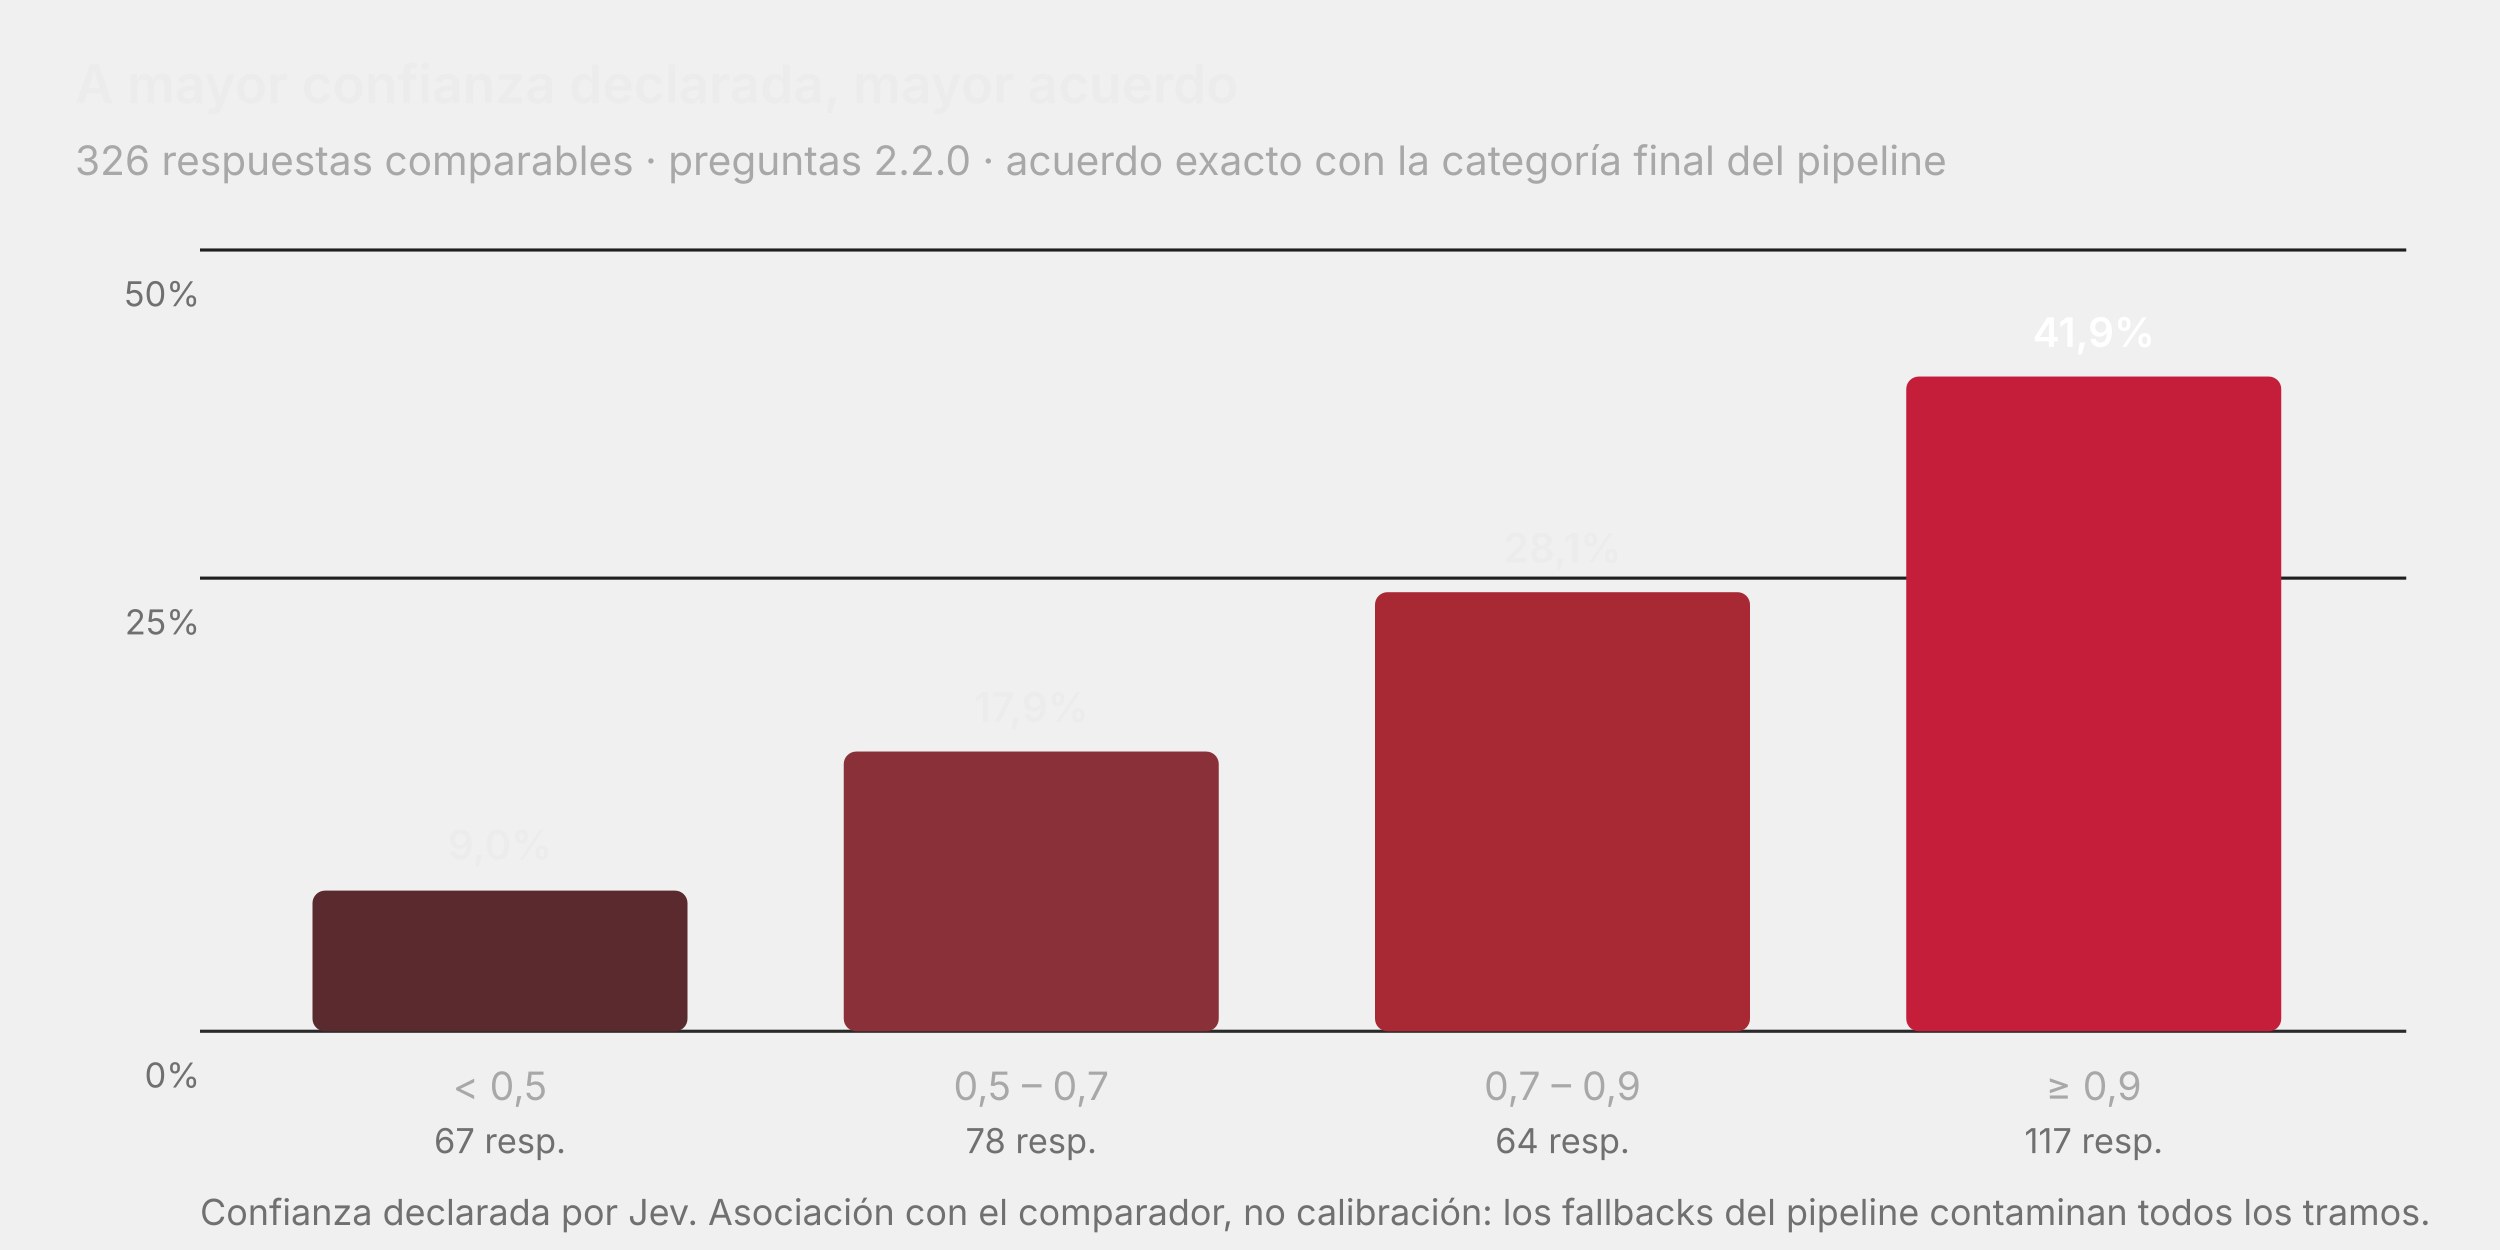
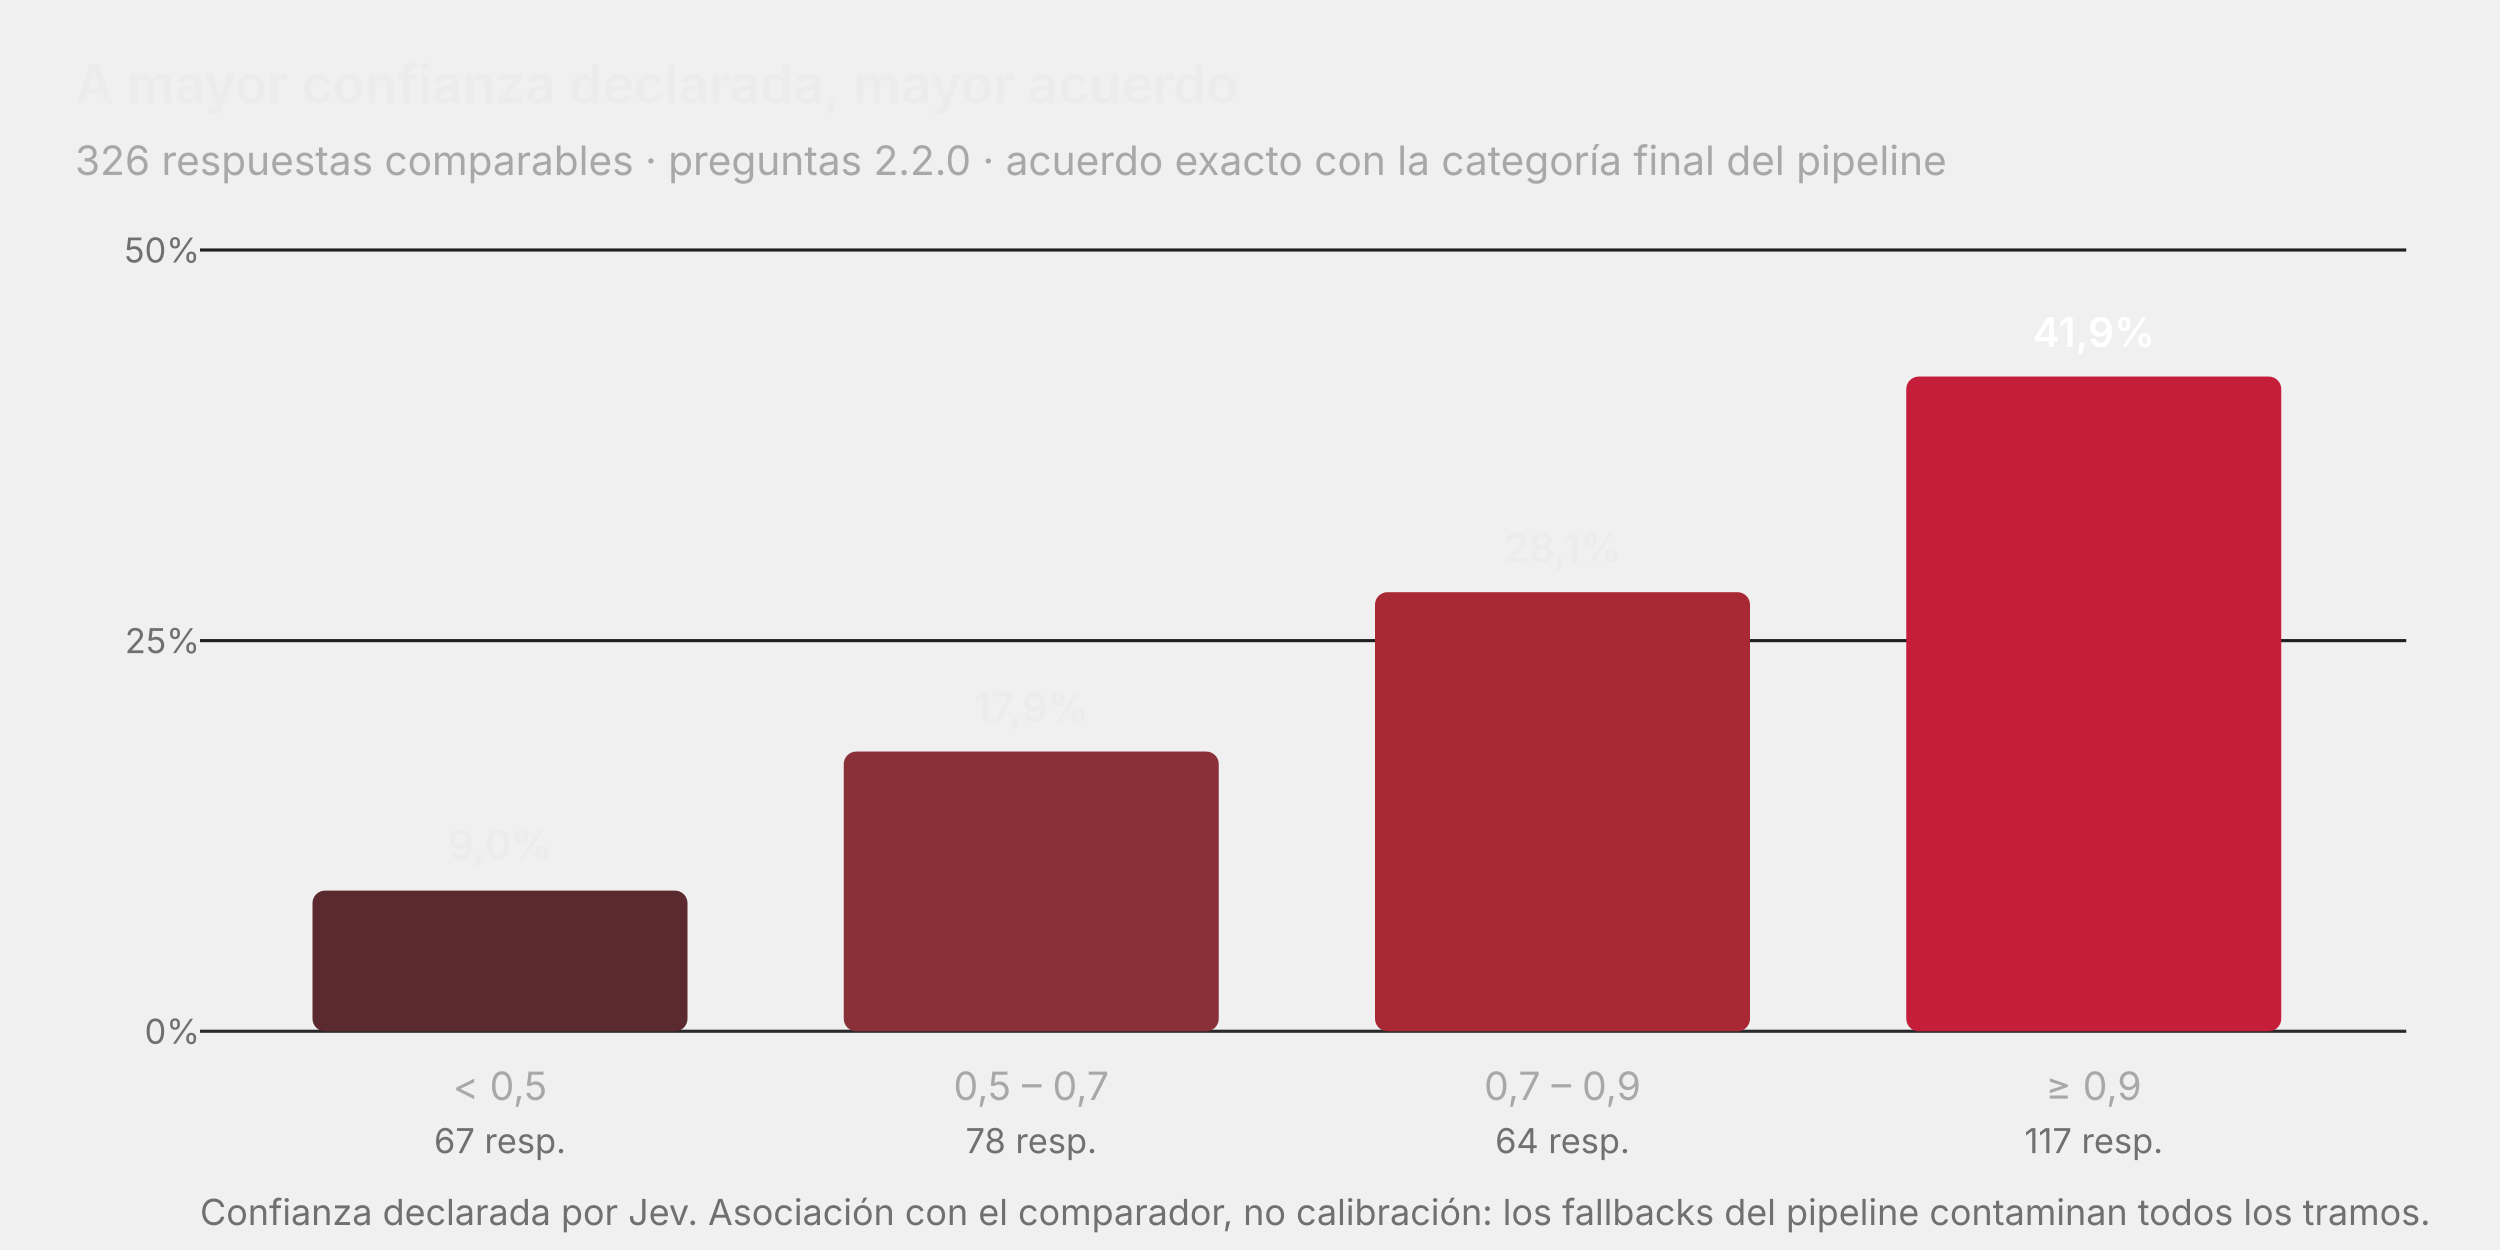
<svg xmlns="http://www.w3.org/2000/svg" viewBox="0 0 800 400" role="img" aria-label="El acuerdo exacto entre Jev y el pipeline crece con la confianza declarada por Jev: 9 por ciento bajo 0,5, 17,9 entre 0,5 y 0,7, 28,1 entre 0,7 y 0,9 y 41,9 por ciento con 0,9 o más">
  <text x="24" y="33" font-family="Inter, system-ui, sans-serif" font-size="17" font-weight="600" fill="#ececec">A mayor confianza declarada, mayor acuerdo</text>
  <text x="24" y="56" font-family="Inter, system-ui, sans-serif" font-size="13" fill="#a8a8a8">326 respuestas comparables · preguntas 2.2.0 · acuerdo exacto con la categoría final del pipeline</text>
  <line x1="64" y1="330" x2="770" y2="330" stroke="#2a2a2a" stroke-width="1" />
-   <line x1="64" y1="185" x2="770" y2="185" stroke="#1f1f1f" stroke-width="1" />
+   <line x1="64" y1="205" x2="770" y2="205" stroke="#1f1f1f" stroke-width="1" />
  <line x1="64" y1="80" x2="770" y2="80" stroke="#1f1f1f" stroke-width="1" />
  <rect x="100" y="285" width="120" height="45" rx="4" fill="#5a2a2e" />
  <text x="160" y="275" text-anchor="middle" font-family="Inter, ui-monospace, monospace" font-size="13" font-weight="600" fill="#ececec">9,0%</text>
  <text x="160" y="352" text-anchor="middle" font-family="Inter, system-ui, sans-serif" font-size="12.5" fill="#a8a8a8">&lt; 0,5</text>
  <text x="160" y="369" text-anchor="middle" font-family="Inter, system-ui, sans-serif" font-size="11" fill="#707070">67 resp.</text>
  <rect x="270" y="240.5" width="120" height="89.5" rx="4" fill="#8a3038" />
  <text x="330" y="231" text-anchor="middle" font-family="Inter, ui-monospace, monospace" font-size="13" font-weight="600" fill="#ececec">17,9%</text>
  <text x="330" y="352" text-anchor="middle" font-family="Inter, system-ui, sans-serif" font-size="12.5" fill="#a8a8a8">0,5 – 0,7</text>
  <text x="330" y="369" text-anchor="middle" font-family="Inter, system-ui, sans-serif" font-size="11" fill="#707070">78 resp.</text>
  <rect x="440" y="189.5" width="120" height="140.5" rx="4" fill="#A82833" />
  <text x="500" y="180" text-anchor="middle" font-family="Inter, ui-monospace, monospace" font-size="13" font-weight="600" fill="#ececec">28,1%</text>
  <text x="500" y="352" text-anchor="middle" font-family="Inter, system-ui, sans-serif" font-size="12.5" fill="#a8a8a8">0,7 – 0,9</text>
  <text x="500" y="369" text-anchor="middle" font-family="Inter, system-ui, sans-serif" font-size="11" fill="#707070">64 resp.</text>
  <rect x="610" y="120.5" width="120" height="209.5" rx="4" fill="#C41E3A" />
  <text x="670" y="111" text-anchor="middle" font-family="Inter, ui-monospace, monospace" font-size="13" font-weight="600" fill="#ffffff">41,9%</text>
  <text x="670" y="352" text-anchor="middle" font-family="Inter, system-ui, sans-serif" font-size="12.5" fill="#a8a8a8">≥ 0,9</text>
  <text x="670" y="369" text-anchor="middle" font-family="Inter, system-ui, sans-serif" font-size="11" fill="#707070">117 resp.</text>
-   <text x="64" y="348" text-anchor="end" font-family="Inter, system-ui, sans-serif" font-size="11" fill="#707070">0%</text>
-   <text x="64" y="203" text-anchor="end" font-family="Inter, system-ui, sans-serif" font-size="11" fill="#707070">25%</text>
-   <text x="64" y="98" text-anchor="end" font-family="Inter, system-ui, sans-serif" font-size="11" fill="#707070">50%</text>
+   <text x="64" y="334" text-anchor="end" font-family="Inter, system-ui, sans-serif" font-size="11" fill="#707070">0%</text>
+   <text x="64" y="209" text-anchor="end" font-family="Inter, system-ui, sans-serif" font-size="11" fill="#707070">25%</text>
+   <text x="64" y="84" text-anchor="end" font-family="Inter, system-ui, sans-serif" font-size="11" fill="#707070">50%</text>
  <text x="64" y="392" font-family="Inter, system-ui, sans-serif" font-size="11.5" fill="#707070">Confianza declarada por Jev. Asociación con el comparador, no calibración: los fallbacks del pipeline contaminan todos los tramos.</text>
</svg>
